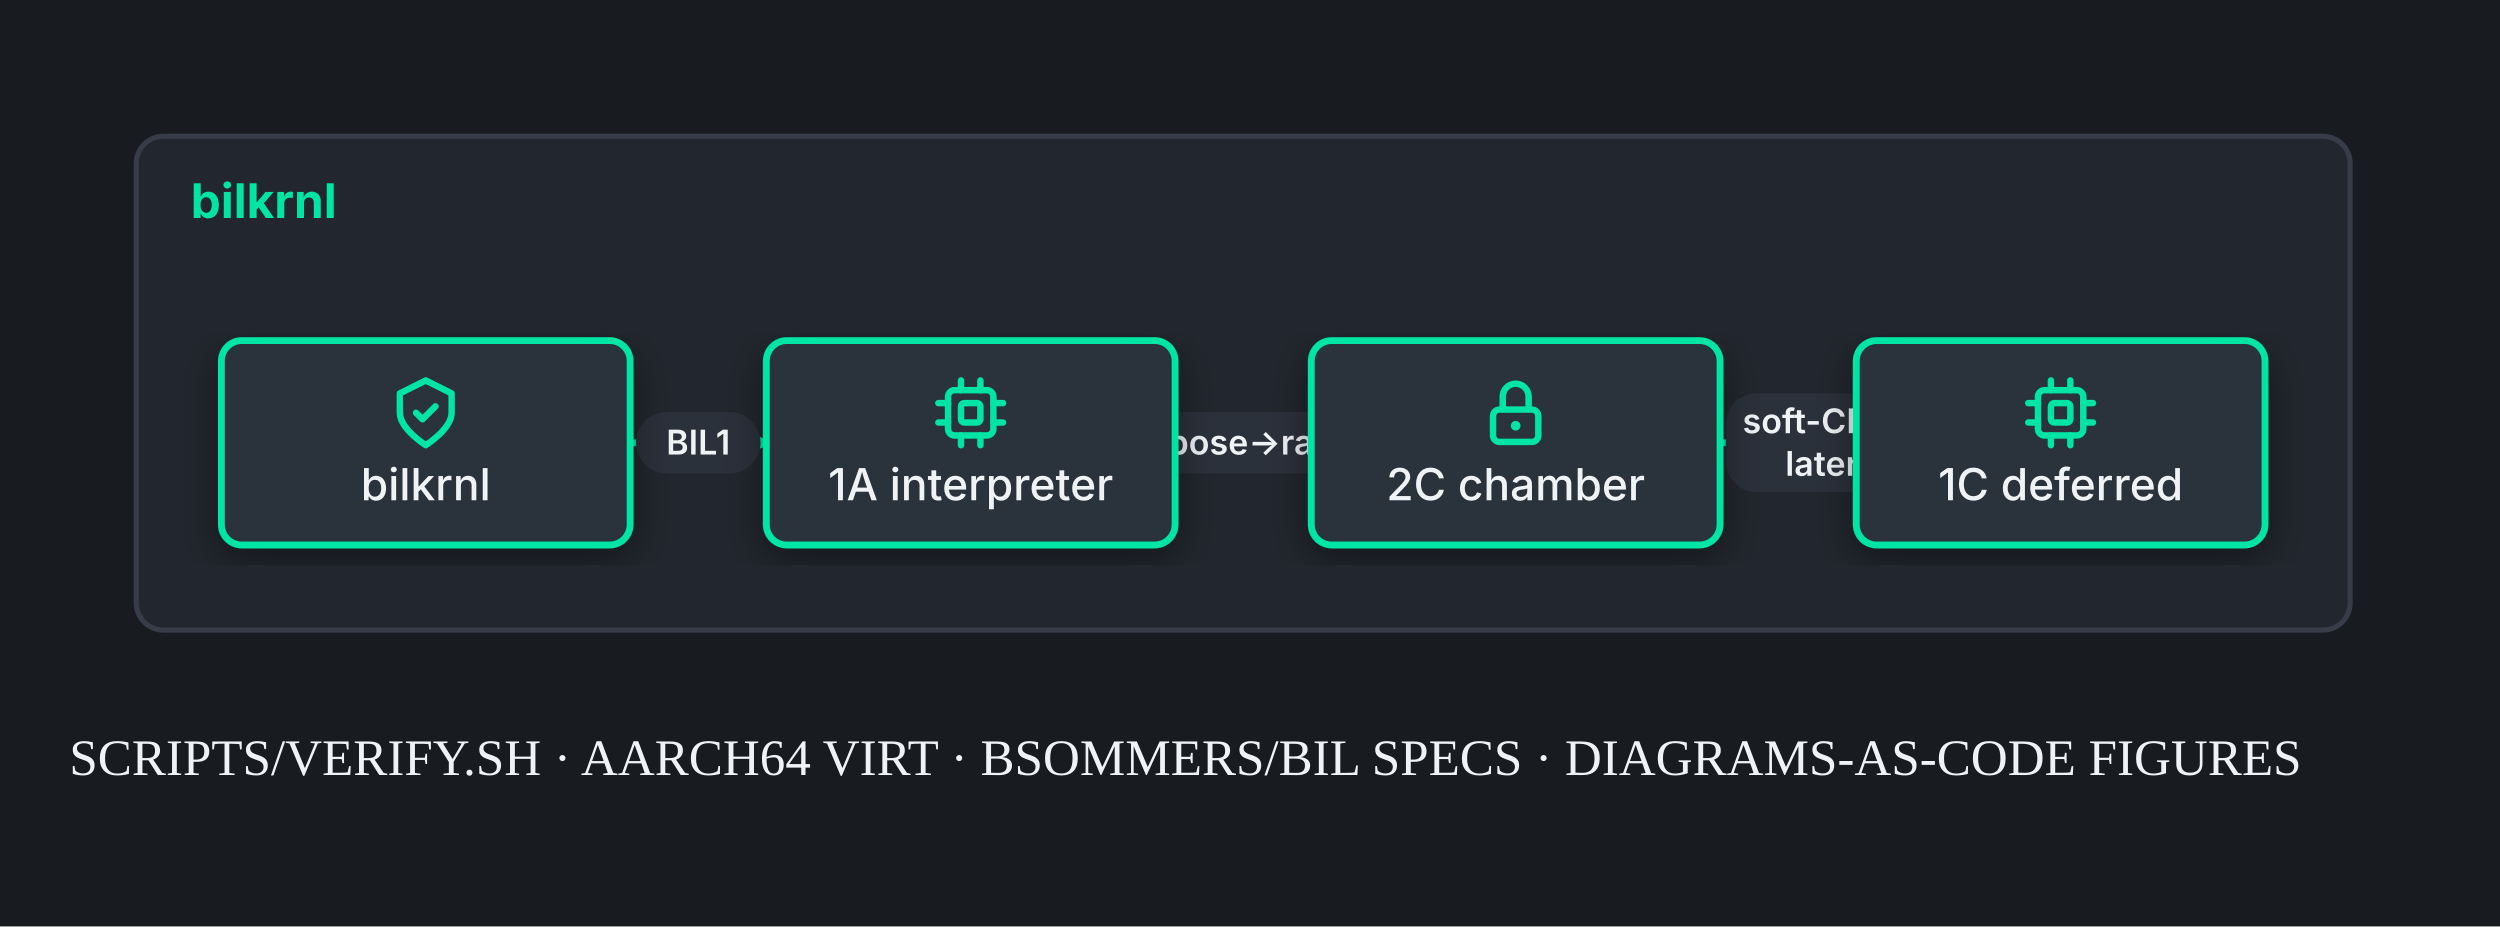
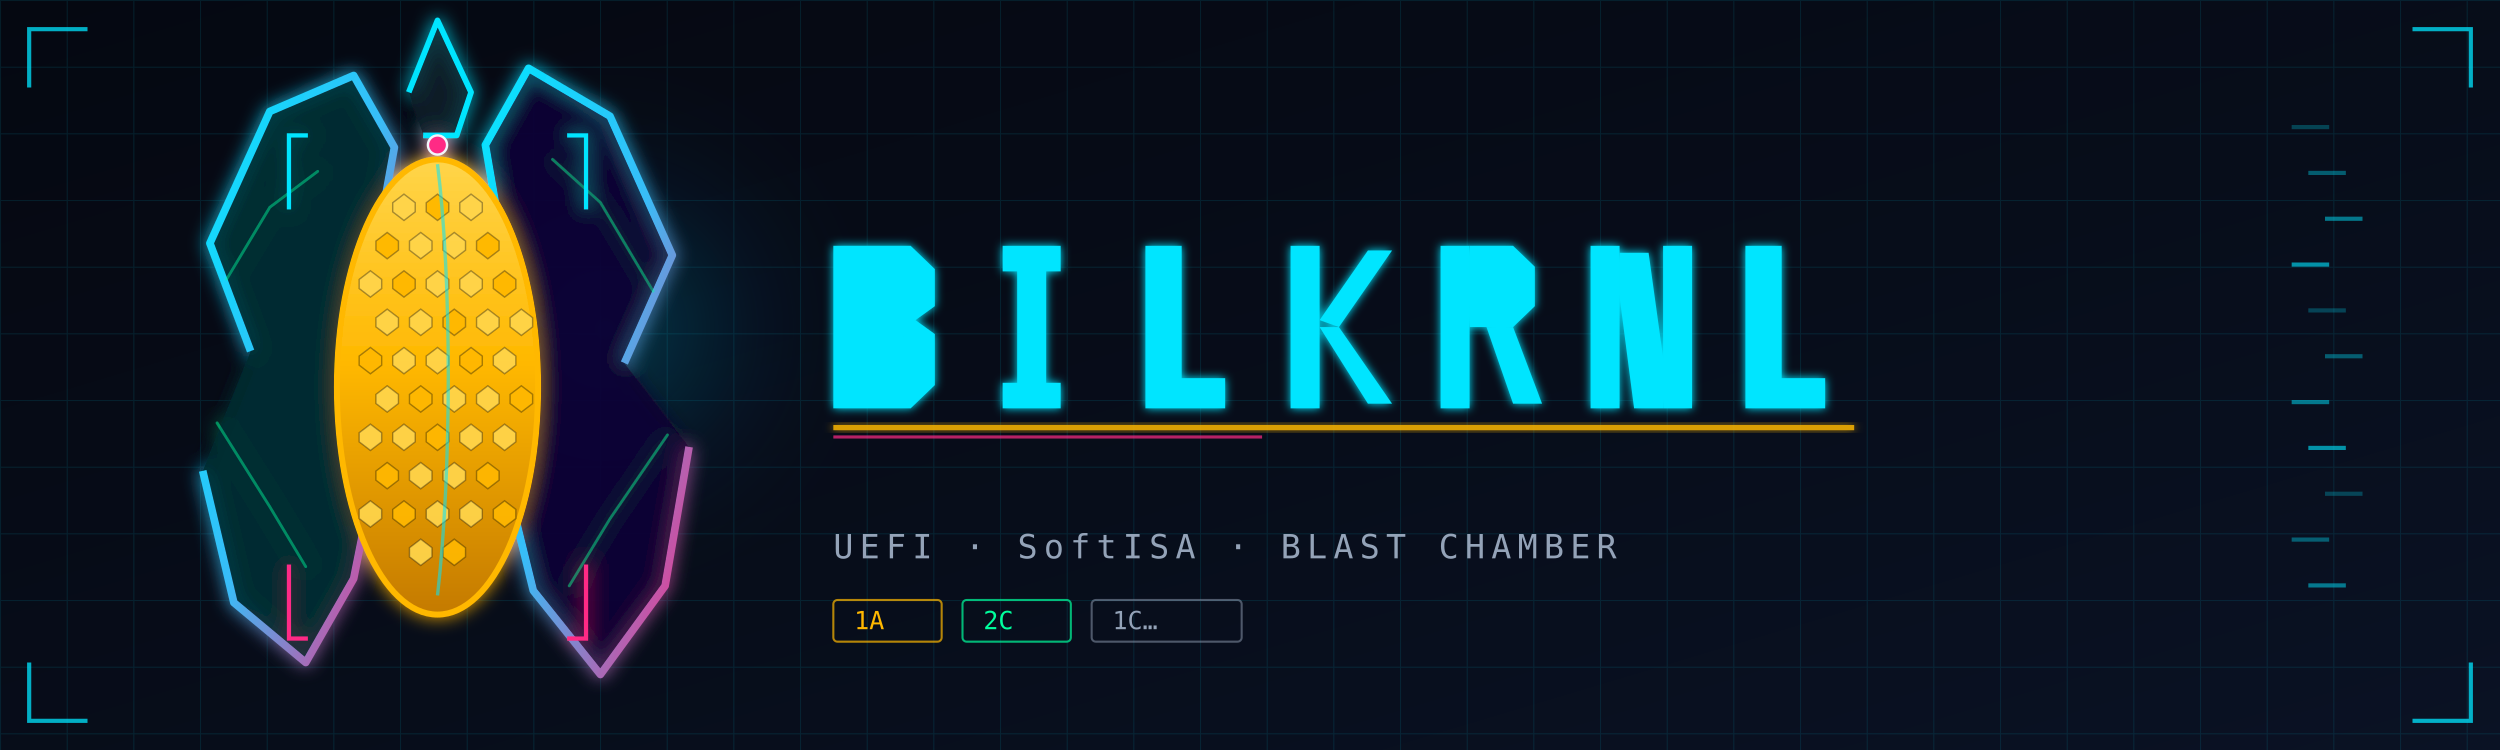
- <svg xmlns="http://www.w3.org/2000/svg" viewBox="0 0 734 272" width="734" height="272">
+ <svg xmlns="http://www.w3.org/2000/svg" width="1200" height="360" viewBox="0 0 1200 360" role="img">
  <defs>
-     <marker id="arrow" viewBox="0 0 10 10" refX="8" refY="5" markerWidth="6" markerHeight="6" orient="auto-start-reverse">
-       <path d="M 0 1 L 10 5 L 0 9 z" fill="#00E5A3" />
-     </marker>
-     <marker id="arrow-tail" viewBox="0 0 10 10" refX="2" refY="5" markerWidth="6" markerHeight="6" orient="auto">
-       <path d="M 10 1 L 0 5 L 10 9 z" fill="#00E5A3" />
-     </marker>
-     <filter id="shadow" x="-10%" y="-10%" width="120%" height="120%">
-       <feDropShadow dx="0" dy="4" stdDeviation="6" flood-color="#000000" flood-opacity="0.4" />
+     <linearGradient id="bgGrad" x1="0" y1="0" x2="1" y2="1">
+       <stop offset="0%" stop-color="#050811" />
+       <stop offset="55%" stop-color="#070d1a" />
+       <stop offset="100%" stop-color="#0a1224" />
+     </linearGradient>
+     <radialGradient id="glowOrb" cx="35%" cy="45%" r="45%">
+       <stop offset="0%" stop-color="#00e5ff" stop-opacity="0.22" />
+       <stop offset="55%" stop-color="#0284c7" stop-opacity="0.06" />
+       <stop offset="100%" stop-color="#050811" stop-opacity="0" />
+     </radialGradient>
+     <linearGradient id="kernelGrad" x1="0" y1="0" x2="0" y2="1">
+       <stop offset="0%" stop-color="#ffd54a" />
+       <stop offset="45%" stop-color="#ffb800" />
+       <stop offset="100%" stop-color="#c47a00" />
+     </linearGradient>
+     <linearGradient id="huskGrad" x1="0" y1="0" x2="1" y2="1">
+       <stop offset="0%" stop-color="#00e5ff" />
+       <stop offset="50%" stop-color="#38bdf8" />
+       <stop offset="100%" stop-color="#ff2a85" />
+     </linearGradient>
+     <linearGradient id="huskFill" x1="0" y1="0" x2="1" y2="0">
+       <stop offset="0%" stop-color="#062a33" stop-opacity="0.85" />
+       <stop offset="100%" stop-color="#1a0530" stop-opacity="0.55" />
+     </linearGradient>
+     <filter id="neonGlow" x="-40%" y="-40%" width="180%" height="180%">
+       <feGaussianBlur stdDeviation="3.5" result="b" />
+       <feMerge>
+         <feMergeNode in="b" />
+         <feMergeNode in="SourceGraphic" />
+       </feMerge>
    </filter>
+     <filter id="wmGlow" x="-30%" y="-40%" width="160%" height="180%">
+       <feGaussianBlur stdDeviation="2.2" result="b" />
+       <feMerge>
+         <feMergeNode in="b" />
+         <feMergeNode in="SourceGraphic" />
+       </feMerge>
+     </filter>
+     <filter id="softGlow" x="-50%" y="-50%" width="200%" height="200%">
+       <feGaussianBlur stdDeviation="6" result="b" />
+       <feMerge>
+         <feMergeNode in="b" />
+         <feMergeNode in="SourceGraphic" />
+       </feMerge>
+     </filter>
+     <pattern id="cyberGrid" width="32" height="32" patternUnits="userSpaceOnUse">
+       <path d="M 32 0 L 0 0 0 32" fill="none" stroke="#00e5ff" stroke-opacity="0.10" stroke-width="1" />
+     </pattern>
  </defs>
-   <rect width="100%" height="100%" fill="#181B20" />
-   <g id="group_1">
-     <rect x="40" y="40" width="650" height="145" rx="8" fill="#22262E" stroke="#363C48" stroke-width="1.5" />
-     <text x="56" y="64" fill="#00E5A3" font-family="Inter, -apple-system, BlinkMacSystemFont, 'Segoe UI', Roboto, sans-serif" font-size="14" font-weight="700" text-anchor="start">bilkrnl</text>
+   <rect width="1200" height="360" fill="url(#bgGrad)" />
+   <rect width="1200" height="360" fill="url(#cyberGrid)" />
+   <circle cx="336" cy="173" r="151" fill="url(#glowOrb)" />
+   <path d="M 14.0,42.0 L 14.0,14.0 L 42.0,14.0" fill="none" stroke="#00e5ff" stroke-width="2" stroke-opacity="0.75" />
+   <path d="M 1158.0,14.0 L 1186.0,14.0 L 1186.0,42.0" fill="none" stroke="#00e5ff" stroke-width="2" stroke-opacity="0.75" />
+   <path d="M 14.0,318.0 L 14.0,346.0 L 42.0,346.0" fill="none" stroke="#00e5ff" stroke-width="2" stroke-opacity="0.75" />
+   <path d="M 1158.0,346.0 L 1186.0,346.0 L 1186.0,318.0" fill="none" stroke="#00e5ff" stroke-width="2" stroke-opacity="0.75" />
+   <g transform="translate(210.0,180.0) scale(1.150)" filter="url(#neonGlow)">
+     <polygon points="-78.00,-10.00 -95.00,-55.00 -70.00,-110.00 -35.00,-125.00 -18.00,-95.00 -28.00,-40.00 -22.00,20.00 -35.00,85.00 -55.00,120.00 -85.00,95.00 -98.00,40.00" fill="#062a33" fill-opacity="0.92" />
+     <polyline points="-78,-10 -95,-55 -70,-110 -35,-125 -18,-95 -28,-40 -22,20 -35,85 -55,120 -85,95 -98,40" fill="none" stroke="url(#huskGrad)" stroke-width="3.2" stroke-linejoin="round" />
+     <polygon points="78.00,-5.00 98.00,-50.00 72.00,-108.00 38.00,-128.00 20.00,-96.00 30.00,-38.00 24.00,25.00 40.00,90.00 68.00,125.00 95.00,88.00 105.00,30.00" fill="#1a0530" fill-opacity="0.75" />
+     <polyline points="78,-5 98,-50 72,-108 38,-128 20,-96 30,-38 24,25 40,90 68,125 95,88 105,30" fill="none" stroke="url(#huskGrad)" stroke-width="3.2" stroke-linejoin="round" />
+     <polygon points="-12.00,-118.00 0.00,-148.00 14.00,-118.00 8.00,-100.00 -6.00,-100.00" fill="#0a1a28" fill-opacity="0.9" />
+     <polyline points="-12,-118 0,-148 14,-118 8,-100 -6,-100" fill="none" stroke="#00e5ff" stroke-width="2.4" stroke-linejoin="round" />
+     <path d="M -88,-40 L -70,-70 L -50,-85" fill="none" stroke="#00ff9d" stroke-opacity="0.45" stroke-width="1.2" stroke-linecap="round" />
+     <path d="M -92,20 L -70,55 L -55,80" fill="none" stroke="#00ff9d" stroke-opacity="0.45" stroke-width="1.2" stroke-linecap="round" />
+     <path d="M 90,-35 L 68,-72 L 48,-90" fill="none" stroke="#00ff9d" stroke-opacity="0.45" stroke-width="1.2" stroke-linecap="round" />
+     <path d="M 96,25 L 72,60 L 55,88" fill="none" stroke="#00ff9d" stroke-opacity="0.45" stroke-width="1.2" stroke-linecap="round" />
+     <ellipse cx="0" cy="5" rx="42" ry="95" fill="url(#kernelGrad)" stroke="#ffb800" stroke-width="2.5" />
+     <polygon points="-14.00,-75.50 -9.32,-71.92 -9.32,-68.08 -14.00,-64.50 -18.68,-68.08 -18.68,-71.92" fill="#ffd54a" fill-opacity="0.92" />
+     <polygon points="-14.0,-75.5 -9.3,-71.9 -9.3,-68.1 -14.0,-64.5 -18.7,-68.1 -18.7,-71.9" fill="none" stroke="#050811" stroke-opacity="0.35" stroke-width="0.6" />
+     <polygon points="0.00,-75.50 4.67,-71.92 4.67,-68.08 0.00,-64.50 -4.67,-68.08 -4.67,-71.92" fill="#ffb800" fill-opacity="0.92" />
+     <polygon points="0.0,-75.5 4.7,-71.9 4.7,-68.1 0.0,-64.5 -4.7,-68.1 -4.7,-71.9" fill="none" stroke="#050811" stroke-opacity="0.35" stroke-width="0.6" />
+     <polygon points="14.00,-75.50 18.68,-71.92 18.68,-68.08 14.00,-64.50 9.32,-68.08 9.32,-71.92" fill="#ffd54a" fill-opacity="0.92" />
+     <polygon points="14.0,-75.5 18.7,-71.9 18.7,-68.1 14.0,-64.5 9.3,-68.1 9.3,-71.9" fill="none" stroke="#050811" stroke-opacity="0.35" stroke-width="0.6" />
+     <polygon points="-21.00,-59.50 -16.32,-55.92 -16.32,-52.08 -21.00,-48.50 -25.68,-52.08 -25.68,-55.92" fill="#ffb800" fill-opacity="0.92" />
+     <polygon points="-21.0,-59.5 -16.3,-55.9 -16.3,-52.1 -21.0,-48.5 -25.7,-52.1 -25.7,-55.9" fill="none" stroke="#050811" stroke-opacity="0.35" stroke-width="0.6" />
+     <polygon points="-7.00,-59.50 -2.33,-55.92 -2.33,-52.08 -7.00,-48.50 -11.68,-52.08 -11.68,-55.92" fill="#ffd54a" fill-opacity="0.92" />
+     <polygon points="-7.0,-59.5 -2.3,-55.9 -2.3,-52.1 -7.0,-48.5 -11.7,-52.1 -11.7,-55.9" fill="none" stroke="#050811" stroke-opacity="0.35" stroke-width="0.6" />
+     <polygon points="7.00,-59.50 11.68,-55.92 11.68,-52.08 7.00,-48.50 2.33,-52.08 2.33,-55.92" fill="#ffd54a" fill-opacity="0.92" />
+     <polygon points="7.0,-59.5 11.7,-55.9 11.7,-52.1 7.0,-48.5 2.3,-52.1 2.3,-55.9" fill="none" stroke="#050811" stroke-opacity="0.35" stroke-width="0.6" />
+     <polygon points="21.00,-59.50 25.68,-55.92 25.68,-52.08 21.00,-48.50 16.32,-52.08 16.32,-55.92" fill="#ffb800" fill-opacity="0.92" />
+     <polygon points="21.0,-59.5 25.7,-55.9 25.7,-52.1 21.0,-48.5 16.3,-52.1 16.3,-55.9" fill="none" stroke="#050811" stroke-opacity="0.35" stroke-width="0.6" />
+     <polygon points="-28.00,-43.50 -23.32,-39.92 -23.32,-36.08 -28.00,-32.50 -32.67,-36.08 -32.67,-39.92" fill="#ffd54a" fill-opacity="0.92" />
+     <polygon points="-28.0,-43.5 -23.3,-39.9 -23.3,-36.1 -28.0,-32.5 -32.7,-36.1 -32.7,-39.9" fill="none" stroke="#050811" stroke-opacity="0.35" stroke-width="0.6" />
+     <polygon points="-14.00,-43.50 -9.32,-39.92 -9.32,-36.08 -14.00,-32.50 -18.68,-36.08 -18.68,-39.92" fill="#ffb800" fill-opacity="0.92" />
+     <polygon points="-14.0,-43.5 -9.3,-39.9 -9.3,-36.1 -14.0,-32.5 -18.7,-36.1 -18.7,-39.9" fill="none" stroke="#050811" stroke-opacity="0.35" stroke-width="0.6" />
+     <polygon points="0.00,-43.50 4.67,-39.92 4.67,-36.08 0.00,-32.50 -4.67,-36.08 -4.67,-39.92" fill="#ffd54a" fill-opacity="0.92" />
+     <polygon points="0.0,-43.5 4.7,-39.9 4.7,-36.1 0.0,-32.5 -4.7,-36.1 -4.7,-39.9" fill="none" stroke="#050811" stroke-opacity="0.35" stroke-width="0.6" />
+     <polygon points="14.00,-43.50 18.68,-39.92 18.68,-36.08 14.00,-32.50 9.32,-36.08 9.32,-39.92" fill="#ffd54a" fill-opacity="0.92" />
+     <polygon points="14.0,-43.5 18.7,-39.9 18.7,-36.1 14.0,-32.5 9.3,-36.1 9.3,-39.9" fill="none" stroke="#050811" stroke-opacity="0.35" stroke-width="0.6" />
+     <polygon points="28.00,-43.50 32.67,-39.92 32.67,-36.08 28.00,-32.50 23.32,-36.08 23.32,-39.92" fill="#ffb800" fill-opacity="0.92" />
+     <polygon points="28.0,-43.5 32.7,-39.9 32.7,-36.1 28.0,-32.5 23.3,-36.1 23.3,-39.9" fill="none" stroke="#050811" stroke-opacity="0.35" stroke-width="0.6" />
+     <polygon points="-21.00,-27.50 -16.32,-23.93 -16.32,-20.07 -21.00,-16.50 -25.68,-20.07 -25.68,-23.93" fill="#ffd54a" fill-opacity="0.92" />
+     <polygon points="-21.0,-27.5 -16.3,-23.9 -16.3,-20.1 -21.0,-16.5 -25.7,-20.1 -25.7,-23.9" fill="none" stroke="#050811" stroke-opacity="0.35" stroke-width="0.6" />
+     <polygon points="-7.00,-27.50 -2.33,-23.93 -2.33,-20.07 -7.00,-16.50 -11.68,-20.07 -11.68,-23.93" fill="#ffd54a" fill-opacity="0.92" />
+     <polygon points="-7.0,-27.5 -2.3,-23.9 -2.3,-20.1 -7.0,-16.5 -11.7,-20.1 -11.7,-23.9" fill="none" stroke="#050811" stroke-opacity="0.35" stroke-width="0.6" />
+     <polygon points="7.00,-27.50 11.68,-23.93 11.68,-20.07 7.00,-16.50 2.33,-20.07 2.33,-23.93" fill="#ffb800" fill-opacity="0.92" />
+     <polygon points="7.0,-27.5 11.7,-23.9 11.7,-20.1 7.0,-16.5 2.3,-20.1 2.3,-23.9" fill="none" stroke="#050811" stroke-opacity="0.35" stroke-width="0.6" />
+     <polygon points="21.00,-27.50 25.68,-23.93 25.68,-20.07 21.00,-16.50 16.32,-20.07 16.32,-23.93" fill="#ffd54a" fill-opacity="0.92" />
+     <polygon points="21.0,-27.5 25.7,-23.9 25.7,-20.1 21.0,-16.5 16.3,-20.1 16.3,-23.9" fill="none" stroke="#050811" stroke-opacity="0.35" stroke-width="0.6" />
+     <polygon points="35.00,-27.50 39.67,-23.93 39.67,-20.07 35.00,-16.50 30.32,-20.07 30.32,-23.93" fill="#ffd54a" fill-opacity="0.92" />
+     <polygon points="35.0,-27.5 39.7,-23.9 39.7,-20.1 35.0,-16.5 30.3,-20.1 30.3,-23.9" fill="none" stroke="#050811" stroke-opacity="0.35" stroke-width="0.6" />
+     <polygon points="-28.00,-11.50 -23.32,-7.92 -23.32,-4.08 -28.00,-0.50 -32.67,-4.08 -32.67,-7.92" fill="#ffb800" fill-opacity="0.92" />
+     <polygon points="-28.0,-11.5 -23.3,-7.9 -23.3,-4.1 -28.0,-0.5 -32.7,-4.1 -32.7,-7.9" fill="none" stroke="#050811" stroke-opacity="0.35" stroke-width="0.6" />
+     <polygon points="-14.00,-11.50 -9.32,-7.92 -9.32,-4.08 -14.00,-0.50 -18.68,-4.08 -18.68,-7.92" fill="#ffd54a" fill-opacity="0.92" />
+     <polygon points="-14.0,-11.5 -9.3,-7.9 -9.3,-4.1 -14.0,-0.5 -18.7,-4.1 -18.7,-7.9" fill="none" stroke="#050811" stroke-opacity="0.35" stroke-width="0.6" />
+     <polygon points="0.00,-11.50 4.67,-7.92 4.67,-4.08 0.00,-0.50 -4.67,-4.08 -4.67,-7.92" fill="#ffd54a" fill-opacity="0.92" />
+     <polygon points="0.0,-11.5 4.7,-7.9 4.7,-4.1 0.0,-0.5 -4.7,-4.1 -4.7,-7.9" fill="none" stroke="#050811" stroke-opacity="0.35" stroke-width="0.6" />
+     <polygon points="14.00,-11.50 18.68,-7.92 18.68,-4.08 14.00,-0.50 9.32,-4.08 9.32,-7.92" fill="#ffb800" fill-opacity="0.92" />
+     <polygon points="14.0,-11.5 18.7,-7.9 18.7,-4.1 14.0,-0.5 9.3,-4.1 9.3,-7.9" fill="none" stroke="#050811" stroke-opacity="0.35" stroke-width="0.6" />
+     <polygon points="28.00,-11.50 32.67,-7.92 32.67,-4.08 28.00,-0.50 23.32,-4.08 23.32,-7.92" fill="#ffd54a" fill-opacity="0.92" />
+     <polygon points="28.0,-11.5 32.7,-7.9 32.7,-4.1 28.0,-0.5 23.3,-4.1 23.3,-7.9" fill="none" stroke="#050811" stroke-opacity="0.35" stroke-width="0.6" />
+     <polygon points="-21.00,4.50 -16.32,8.07 -16.32,11.93 -21.00,15.50 -25.68,11.93 -25.68,8.07" fill="#ffd54a" fill-opacity="0.92" />
+     <polygon points="-21.0,4.5 -16.3,8.1 -16.3,11.9 -21.0,15.5 -25.7,11.9 -25.7,8.1" fill="none" stroke="#050811" stroke-opacity="0.35" stroke-width="0.6" />
+     <polygon points="-7.00,4.50 -2.33,8.07 -2.33,11.93 -7.00,15.50 -11.68,11.93 -11.68,8.07" fill="#ffb800" fill-opacity="0.92" />
+     <polygon points="-7.0,4.5 -2.3,8.1 -2.3,11.9 -7.0,15.5 -11.7,11.9 -11.7,8.1" fill="none" stroke="#050811" stroke-opacity="0.35" stroke-width="0.6" />
+     <polygon points="7.00,4.50 11.68,8.07 11.68,11.93 7.00,15.50 2.33,11.93 2.33,8.07" fill="#ffd54a" fill-opacity="0.92" />
+     <polygon points="7.0,4.5 11.7,8.1 11.7,11.9 7.0,15.5 2.3,11.9 2.3,8.1" fill="none" stroke="#050811" stroke-opacity="0.35" stroke-width="0.6" />
+     <polygon points="21.00,4.50 25.68,8.07 25.68,11.93 21.00,15.50 16.32,11.93 16.32,8.07" fill="#ffd54a" fill-opacity="0.92" />
+     <polygon points="21.0,4.5 25.7,8.1 25.7,11.9 21.0,15.5 16.3,11.9 16.3,8.1" fill="none" stroke="#050811" stroke-opacity="0.35" stroke-width="0.6" />
+     <polygon points="35.00,4.50 39.67,8.07 39.67,11.93 35.00,15.50 30.32,11.93 30.32,8.07" fill="#ffb800" fill-opacity="0.92" />
+     <polygon points="35.0,4.5 39.7,8.1 39.7,11.9 35.0,15.5 30.3,11.9 30.3,8.1" fill="none" stroke="#050811" stroke-opacity="0.35" stroke-width="0.6" />
+     <polygon points="-28.00,20.50 -23.32,24.07 -23.32,27.93 -28.00,31.50 -32.67,27.93 -32.67,24.07" fill="#ffd54a" fill-opacity="0.92" />
+     <polygon points="-28.0,20.5 -23.3,24.1 -23.3,27.9 -28.0,31.5 -32.7,27.9 -32.7,24.1" fill="none" stroke="#050811" stroke-opacity="0.35" stroke-width="0.6" />
+     <polygon points="-14.00,20.50 -9.32,24.07 -9.32,27.93 -14.00,31.50 -18.68,27.93 -18.68,24.07" fill="#ffd54a" fill-opacity="0.92" />
+     <polygon points="-14.0,20.5 -9.3,24.1 -9.3,27.9 -14.0,31.5 -18.7,27.9 -18.7,24.1" fill="none" stroke="#050811" stroke-opacity="0.35" stroke-width="0.6" />
+     <polygon points="0.00,20.50 4.67,24.07 4.67,27.93 0.00,31.50 -4.67,27.93 -4.67,24.07" fill="#ffb800" fill-opacity="0.92" />
+     <polygon points="0.0,20.5 4.7,24.1 4.7,27.9 0.0,31.5 -4.7,27.9 -4.7,24.1" fill="none" stroke="#050811" stroke-opacity="0.35" stroke-width="0.6" />
+     <polygon points="14.00,20.50 18.68,24.07 18.68,27.93 14.00,31.50 9.32,27.93 9.32,24.07" fill="#ffd54a" fill-opacity="0.92" />
+     <polygon points="14.0,20.5 18.7,24.1 18.7,27.9 14.0,31.5 9.3,27.9 9.3,24.1" fill="none" stroke="#050811" stroke-opacity="0.35" stroke-width="0.6" />
+     <polygon points="28.00,20.50 32.67,24.07 32.67,27.93 28.00,31.50 23.32,27.93 23.32,24.07" fill="#ffd54a" fill-opacity="0.92" />
+     <polygon points="28.0,20.5 32.7,24.1 32.7,27.9 28.0,31.5 23.3,27.9 23.3,24.1" fill="none" stroke="#050811" stroke-opacity="0.35" stroke-width="0.6" />
+     <polygon points="-21.00,36.50 -16.32,40.08 -16.32,43.92 -21.00,47.50 -25.68,43.92 -25.68,40.08" fill="#ffb800" fill-opacity="0.92" />
+     <polygon points="-21.0,36.5 -16.3,40.1 -16.3,43.9 -21.0,47.5 -25.7,43.9 -25.7,40.1" fill="none" stroke="#050811" stroke-opacity="0.35" stroke-width="0.6" />
+     <polygon points="-7.00,36.50 -2.33,40.08 -2.33,43.92 -7.00,47.50 -11.68,43.92 -11.68,40.08" fill="#ffd54a" fill-opacity="0.92" />
+     <polygon points="-7.0,36.5 -2.3,40.1 -2.3,43.9 -7.0,47.5 -11.7,43.9 -11.7,40.1" fill="none" stroke="#050811" stroke-opacity="0.35" stroke-width="0.6" />
+     <polygon points="7.00,36.50 11.68,40.08 11.68,43.92 7.00,47.50 2.33,43.92 2.33,40.08" fill="#ffd54a" fill-opacity="0.92" />
+     <polygon points="7.0,36.5 11.7,40.1 11.7,43.9 7.0,47.5 2.3,43.9 2.3,40.1" fill="none" stroke="#050811" stroke-opacity="0.35" stroke-width="0.6" />
+     <polygon points="21.00,36.50 25.68,40.08 25.68,43.92 21.00,47.50 16.32,43.92 16.32,40.08" fill="#ffb800" fill-opacity="0.92" />
+     <polygon points="21.0,36.5 25.7,40.1 25.7,43.9 21.0,47.5 16.3,43.9 16.3,40.1" fill="none" stroke="#050811" stroke-opacity="0.35" stroke-width="0.6" />
+     <polygon points="-28.00,52.50 -23.32,56.08 -23.32,59.92 -28.00,63.50 -32.67,59.92 -32.67,56.08" fill="#ffd54a" fill-opacity="0.92" />
+     <polygon points="-28.0,52.5 -23.3,56.1 -23.3,59.9 -28.0,63.5 -32.7,59.9 -32.7,56.1" fill="none" stroke="#050811" stroke-opacity="0.35" stroke-width="0.6" />
+     <polygon points="-14.00,52.50 -9.32,56.08 -9.32,59.92 -14.00,63.50 -18.68,59.92 -18.68,56.08" fill="#ffb800" fill-opacity="0.92" />
+     <polygon points="-14.0,52.5 -9.3,56.1 -9.3,59.9 -14.0,63.5 -18.7,59.9 -18.7,56.1" fill="none" stroke="#050811" stroke-opacity="0.35" stroke-width="0.6" />
+     <polygon points="0.00,52.50 4.67,56.08 4.67,59.92 0.00,63.50 -4.67,59.92 -4.67,56.08" fill="#ffd54a" fill-opacity="0.92" />
+     <polygon points="0.0,52.5 4.7,56.1 4.7,59.9 0.0,63.5 -4.7,59.9 -4.7,56.1" fill="none" stroke="#050811" stroke-opacity="0.35" stroke-width="0.6" />
+     <polygon points="14.00,52.50 18.68,56.08 18.68,59.92 14.00,63.50 9.32,59.92 9.32,56.08" fill="#ffd54a" fill-opacity="0.92" />
+     <polygon points="14.0,52.5 18.7,56.1 18.7,59.9 14.0,63.5 9.3,59.9 9.3,56.1" fill="none" stroke="#050811" stroke-opacity="0.35" stroke-width="0.6" />
+     <polygon points="28.00,52.50 32.67,56.08 32.67,59.92 28.00,63.50 23.32,59.92 23.32,56.08" fill="#ffb800" fill-opacity="0.92" />
+     <polygon points="28.0,52.5 32.7,56.1 32.7,59.9 28.0,63.5 23.3,59.9 23.3,56.1" fill="none" stroke="#050811" stroke-opacity="0.35" stroke-width="0.6" />
+     <polygon points="-7.00,68.50 -2.33,72.08 -2.33,75.92 -7.00,79.50 -11.68,75.92 -11.68,72.08" fill="#ffd54a" fill-opacity="0.92" />
+     <polygon points="-7.0,68.5 -2.3,72.1 -2.3,75.9 -7.0,79.5 -11.7,75.9 -11.7,72.1" fill="none" stroke="#050811" stroke-opacity="0.35" stroke-width="0.6" />
+     <polygon points="7.00,68.50 11.68,72.08 11.68,75.92 7.00,79.50 2.33,75.92 2.33,72.08" fill="#ffb800" fill-opacity="0.92" />
+     <polygon points="7.0,68.5 11.7,72.1 11.7,75.9 7.0,79.5 2.3,75.9 2.3,72.1" fill="none" stroke="#050811" stroke-opacity="0.35" stroke-width="0.6" />
+     <path d="M 0,-88 C 6,-40 6,40 0,92" fill="none" stroke="#00e5ff" stroke-width="1.4" stroke-opacity="0.55" />
+     <circle cx="0" cy="-96" r="4" fill="#ff2a85" stroke="#f0f6fc" stroke-width="1" />
+     <path d="M -55,-100 L -62,-100 L -62,-70" fill="none" stroke="#00e5ff" stroke-width="1.8" stroke-linecap="square" />
+     <path d="M 55,-100 L 62,-100 L 62,-70" fill="none" stroke="#00e5ff" stroke-width="1.8" stroke-linecap="square" />
+     <path d="M -55,110 L -62,110 L -62,80" fill="none" stroke="#ff2a85" stroke-width="1.8" stroke-linecap="square" />
+     <path d="M 55,110 L 62,110 L 62,80" fill="none" stroke="#ff2a85" stroke-width="1.8" stroke-linecap="square" />
  </g>
-   <path d="M 185 130 L 225 130" fill="none" stroke="#00E5A3" stroke-width="2" marker-end="url(#arrow)" />
-   <path d="M 345 130 L 385 130" fill="none" stroke="#00E5A3" stroke-width="2" marker-end="url(#arrow)" />
-   <path d="M 505 130 L 545 130" fill="none" stroke="#00E5A3" stroke-width="2" stroke-dasharray="5,5" marker-end="url(#arrow)" />
-   <g class="badge">
-     <rect x="186.71" y="121" width="36.57" height="18" rx="9" fill="#2B313B" />
-     <text x="205" y="133.44" fill="#F0F3F6" font-family="Inter, -apple-system, BlinkMacSystemFont, 'Segoe UI', Roboto, sans-serif" font-size="10" font-weight="600" text-anchor="middle">BIL1</text>
+   <g transform="translate(400.0,118.0)" filter="url(#wmGlow)">
+     <g transform="translate(0.0,0) scale(11.600,11.143)">
+       <polygon points="0.00,0.00 3.20,0.00 4.20,1.00 4.20,2.60 3.40,3.20 4.20,3.80 4.20,6.00 3.20,7.00 0.00,7.00" fill="#00e5ff" />
+       <polygon points="1.20,1.10 2.80,1.10 3.10,1.50 3.10,2.70 2.80,3.10 1.20,3.10" fill="#00e5ff" />
+       <polygon points="1.20,3.90 2.90,3.90 3.20,4.30 3.20,5.70 2.80,6.00 1.20,6.00" fill="#00e5ff" />
+     </g>
+     <g transform="translate(72.0,0) scale(11.600,11.143)">
+       <polygon points="0.80,0.00 3.20,0.00 3.20,1.10 2.60,1.10 2.60,5.90 3.20,5.90 3.20,7.00 0.80,7.00 0.80,5.90 1.40,5.90 1.40,1.10 0.80,1.10" fill="#00e5ff" />
+     </g>
+     <g transform="translate(144.0,0) scale(11.600,11.143)">
+       <polygon points="0.50,0.00 2.00,0.00 2.00,5.70 3.80,5.70 3.80,7.00 0.50,7.00" fill="#00e5ff" />
+     </g>
+     <g transform="translate(216.0,0) scale(11.600,11.143)">
+       <polygon points="0.30,0.00 1.50,0.00 1.50,7.00 0.30,7.00" fill="#00e5ff" />
+       <polygon points="1.50,3.20 3.50,0.20 4.50,0.20 2.30,3.50" fill="#00e5ff" />
+       <polygon points="1.50,3.50 2.30,3.50 4.50,6.80 3.50,6.80" fill="#00e5ff" />
+     </g>
+     <g transform="translate(288.0,0) scale(11.600,11.143)">
+       <polygon points="0.30,0.00 1.50,0.00 1.50,7.00 0.30,7.00" fill="#00e5ff" />
+       <polygon points="1.50,0.00 3.30,0.00 4.20,0.90 4.20,2.60 3.30,3.50 1.50,3.50" fill="#00e5ff" />
+       <polygon points="1.50,1.15 3.00,1.15 3.15,1.40 3.15,2.40 3.00,2.65 1.50,2.65" fill="#00e5ff" />
+       <polygon points="2.20,3.50 3.30,3.50 4.50,6.80 3.30,6.80" fill="#00e5ff" />
+     </g>
+     <g transform="translate(360.0,0) scale(11.600,11.143)">
+       <polygon points="0.30,0.00 1.50,0.00 1.50,7.00 0.30,7.00" fill="#00e5ff" />
+       <polygon points="3.30,0.00 4.50,0.00 4.50,7.00 3.30,7.00" fill="#00e5ff" />
+       <polygon points="1.50,0.30 2.70,0.30 3.30,4.80 3.30,7.00 2.10,7.00 1.50,2.20" fill="#00e5ff" />
+     </g>
+     <g transform="translate(432.0,0) scale(11.600,11.143)">
+       <polygon points="0.50,0.00 2.00,0.00 2.00,5.70 3.80,5.70 3.80,7.00 0.50,7.00" fill="#00e5ff" />
+     </g>
  </g>
-   <g class="badge">
-     <rect x="323.93" y="121" width="82.14" height="18" rx="9" fill="#2B313B" />
-     <text x="365" y="133.44" fill="#F0F3F6" font-family="Inter, -apple-system, BlinkMacSystemFont, 'Segoe UI', Roboto, sans-serif" font-size="10" font-weight="600" text-anchor="middle">dispose→ratify</text>
+   <rect x="400.0" y="204.0" width="490.0" height="2.5" fill="#ffb800" filter="url(#wmGlow)" opacity="0.85" />
+   <rect x="400.0" y="209.0" width="205.8" height="1.5" fill="#ff2a85" opacity="0.7" />
+   <text x="400" y="268" fill="#94a3b8" font-family="ui-monospace, SFMono-Regular, Menlo, monospace" font-size="16" letter-spacing="3">UEFI · SoftISA · BLAST CHAMBER</text>
+   <g font-family="ui-monospace, SFMono-Regular, Menlo, monospace" font-size="12" fill="#ffb800">
+     <rect x="400" y="288" width="52" height="20" rx="2" fill="none" stroke="#ffb800" stroke-opacity="0.7" />
+     <text x="410" y="302">1A</text>
+     <rect x="462" y="288" width="52" height="20" rx="2" fill="none" stroke="#00ff9d" stroke-opacity="0.7" />
+     <text x="472" y="302" fill="#00ff9d">2C</text>
+     <rect x="524" y="288" width="72" height="20" rx="2" fill="none" stroke="#94a3b8" stroke-opacity="0.5" />
+     <text x="534" y="302" fill="#94a3b8">1C…</text>
  </g>
-   <g class="badge">
-     <rect x="506.72" y="115.5" width="56.56" height="29" rx="9" fill="#2B313B" />
-     <text x="535" y="127.19" text-anchor="middle" fill="#F0F3F6" font-family="Inter, -apple-system, BlinkMacSystemFont, 'Segoe UI', Roboto, sans-serif" font-size="10" font-weight="600">
-       <tspan x="535" dy="0">soft-CPU</tspan>
-       <tspan x="535" dy="12.5">later</tspan>
-     </text>
-   </g>
-   <g id="mark" filter="url(#shadow)">
-     <rect x="65" y="100" width="120" height="60" rx="6" fill="#2B313B" stroke="#00E5A3" stroke-width="2" />
-     <g class="icon icon-shield" transform="translate(113.6, 109.8) scale(0.95)">
-       <path d="M 12 2 L 20 6 V 12 C 20 17 12 22 12 22 C 12 22 4 17 4 12 V 6 Z" fill="none" stroke="#00E5A3" stroke-width="2" stroke-linejoin="round" />
-       <polyline points="9,12 11,14 15,10" fill="none" stroke="#00E5A3" stroke-width="2" stroke-linecap="round" stroke-linejoin="round" />
-     </g>
-     <text x="125" y="146.87" fill="#F0F3F6" font-family="Inter, -apple-system, BlinkMacSystemFont, 'Segoe UI', Roboto, sans-serif" font-size="13" font-weight="500" text-anchor="middle">bilkrnl</text>
-   </g>
-   <g id="a" filter="url(#shadow)">
-     <rect x="225" y="100" width="120" height="60" rx="6" fill="#2B313B" stroke="#00E5A3" stroke-width="2" />
-     <g class="icon icon-chip" transform="translate(273.6, 109.8) scale(0.95)">
-       <rect x="5" y="5" width="14" height="14" rx="2" fill="none" stroke="#00E5A3" stroke-width="2" />
-       <rect x="9" y="9" width="6" height="6" rx="1" fill="none" stroke="#00E5A3" stroke-width="2" />
-       <line x1="9" y1="2" x2="9" y2="5" stroke="#00E5A3" stroke-width="2" stroke-linecap="round" />
-       <line x1="15" y1="2" x2="15" y2="5" stroke="#00E5A3" stroke-width="2" stroke-linecap="round" />
-       <line x1="9" y1="19" x2="9" y2="22" stroke="#00E5A3" stroke-width="2" stroke-linecap="round" />
-       <line x1="15" y1="19" x2="15" y2="22" stroke="#00E5A3" stroke-width="2" stroke-linecap="round" />
-       <line x1="2" y1="9" x2="5" y2="9" stroke="#00E5A3" stroke-width="2" stroke-linecap="round" />
-       <line x1="2" y1="15" x2="5" y2="15" stroke="#00E5A3" stroke-width="2" stroke-linecap="round" />
-       <line x1="19" y1="9" x2="22" y2="9" stroke="#00E5A3" stroke-width="2" stroke-linecap="round" />
-       <line x1="19" y1="15" x2="22" y2="15" stroke="#00E5A3" stroke-width="2" stroke-linecap="round" />
-     </g>
-     <text x="285" y="146.87" fill="#F0F3F6" font-family="Inter, -apple-system, BlinkMacSystemFont, 'Segoe UI', Roboto, sans-serif" font-size="13" font-weight="500" text-anchor="middle">1A interpreter</text>
-   </g>
-   <g id="b" filter="url(#shadow)">
-     <rect x="385" y="100" width="120" height="60" rx="6" fill="#2B313B" stroke="#00E5A3" stroke-width="2" />
-     <g class="icon icon-lock" transform="translate(433.6, 109.8) scale(0.95)">
-       <rect x="5" y="11" width="14" height="10" rx="2" fill="none" stroke="#00E5A3" stroke-width="2" />
-       <path d="M 8 11 V 7 A 4 4 0 0 1 16 7 V 11" fill="none" stroke="#00E5A3" stroke-width="2" />
-       <circle cx="12" cy="16" r="1.5" fill="#00E5A3" />
-     </g>
-     <text x="445" y="146.87" fill="#F0F3F6" font-family="Inter, -apple-system, BlinkMacSystemFont, 'Segoe UI', Roboto, sans-serif" font-size="13" font-weight="500" text-anchor="middle">2C chamber</text>
-   </g>
-   <g id="c" filter="url(#shadow)">
-     <rect x="545" y="100" width="120" height="60" rx="6" fill="#2B313B" stroke="#00E5A3" stroke-width="2" />
-     <g class="icon icon-chip" transform="translate(593.6, 109.8) scale(0.95)">
-       <rect x="5" y="5" width="14" height="14" rx="2" fill="none" stroke="#00E5A3" stroke-width="2" />
-       <rect x="9" y="9" width="6" height="6" rx="1" fill="none" stroke="#00E5A3" stroke-width="2" />
-       <line x1="9" y1="2" x2="9" y2="5" stroke="#00E5A3" stroke-width="2" stroke-linecap="round" />
-       <line x1="15" y1="2" x2="15" y2="5" stroke="#00E5A3" stroke-width="2" stroke-linecap="round" />
-       <line x1="9" y1="19" x2="9" y2="22" stroke="#00E5A3" stroke-width="2" stroke-linecap="round" />
-       <line x1="15" y1="19" x2="15" y2="22" stroke="#00E5A3" stroke-width="2" stroke-linecap="round" />
-       <line x1="2" y1="9" x2="5" y2="9" stroke="#00E5A3" stroke-width="2" stroke-linecap="round" />
-       <line x1="2" y1="15" x2="5" y2="15" stroke="#00E5A3" stroke-width="2" stroke-linecap="round" />
-       <line x1="19" y1="9" x2="22" y2="9" stroke="#00E5A3" stroke-width="2" stroke-linecap="round" />
-       <line x1="19" y1="15" x2="22" y2="15" stroke="#00E5A3" stroke-width="2" stroke-linecap="round" />
-     </g>
-     <text x="605" y="146.87" fill="#F0F3F6" font-family="Inter, -apple-system, BlinkMacSystemFont, 'Segoe UI', Roboto, sans-serif" font-size="13" font-weight="500" text-anchor="middle">1C deferred</text>
-   </g>
-   <g id="caption_2">
-     <text x="20.36" y="227.53" xml:space="preserve" fill="#F0F3F6" font-family="'STIX Two Text', 'Times New Roman', Times, 'Liberation Serif', serif" font-size="15" textLength="689.27" lengthAdjust="spacingAndGlyphs">SCRIPTS/VERIFY.SH · AARCH64 VIRT · BSOMMERS/BIL SPECS · DIAGRAMS-AS-CODE FIGURES</text>
-   </g>
+   <rect x="1100" y="60" width="18" height="2" fill="#00e5ff" opacity="0.25" />
+   <rect x="1108" y="82" width="18" height="2" fill="#00e5ff" opacity="0.37" />
+   <rect x="1116" y="104" width="18" height="2" fill="#00e5ff" opacity="0.49" />
+   <rect x="1100" y="126" width="18" height="2" fill="#00e5ff" opacity="0.61" />
+   <rect x="1108" y="148" width="18" height="2" fill="#00e5ff" opacity="0.25" />
+   <rect x="1116" y="170" width="18" height="2" fill="#00e5ff" opacity="0.37" />
+   <rect x="1100" y="192" width="18" height="2" fill="#00e5ff" opacity="0.49" />
+   <rect x="1108" y="214" width="18" height="2" fill="#00e5ff" opacity="0.61" />
+   <rect x="1116" y="236" width="18" height="2" fill="#00e5ff" opacity="0.25" />
+   <rect x="1100" y="258" width="18" height="2" fill="#00e5ff" opacity="0.37" />
+   <rect x="1108" y="280" width="18" height="2" fill="#00e5ff" opacity="0.49" />
</svg>
